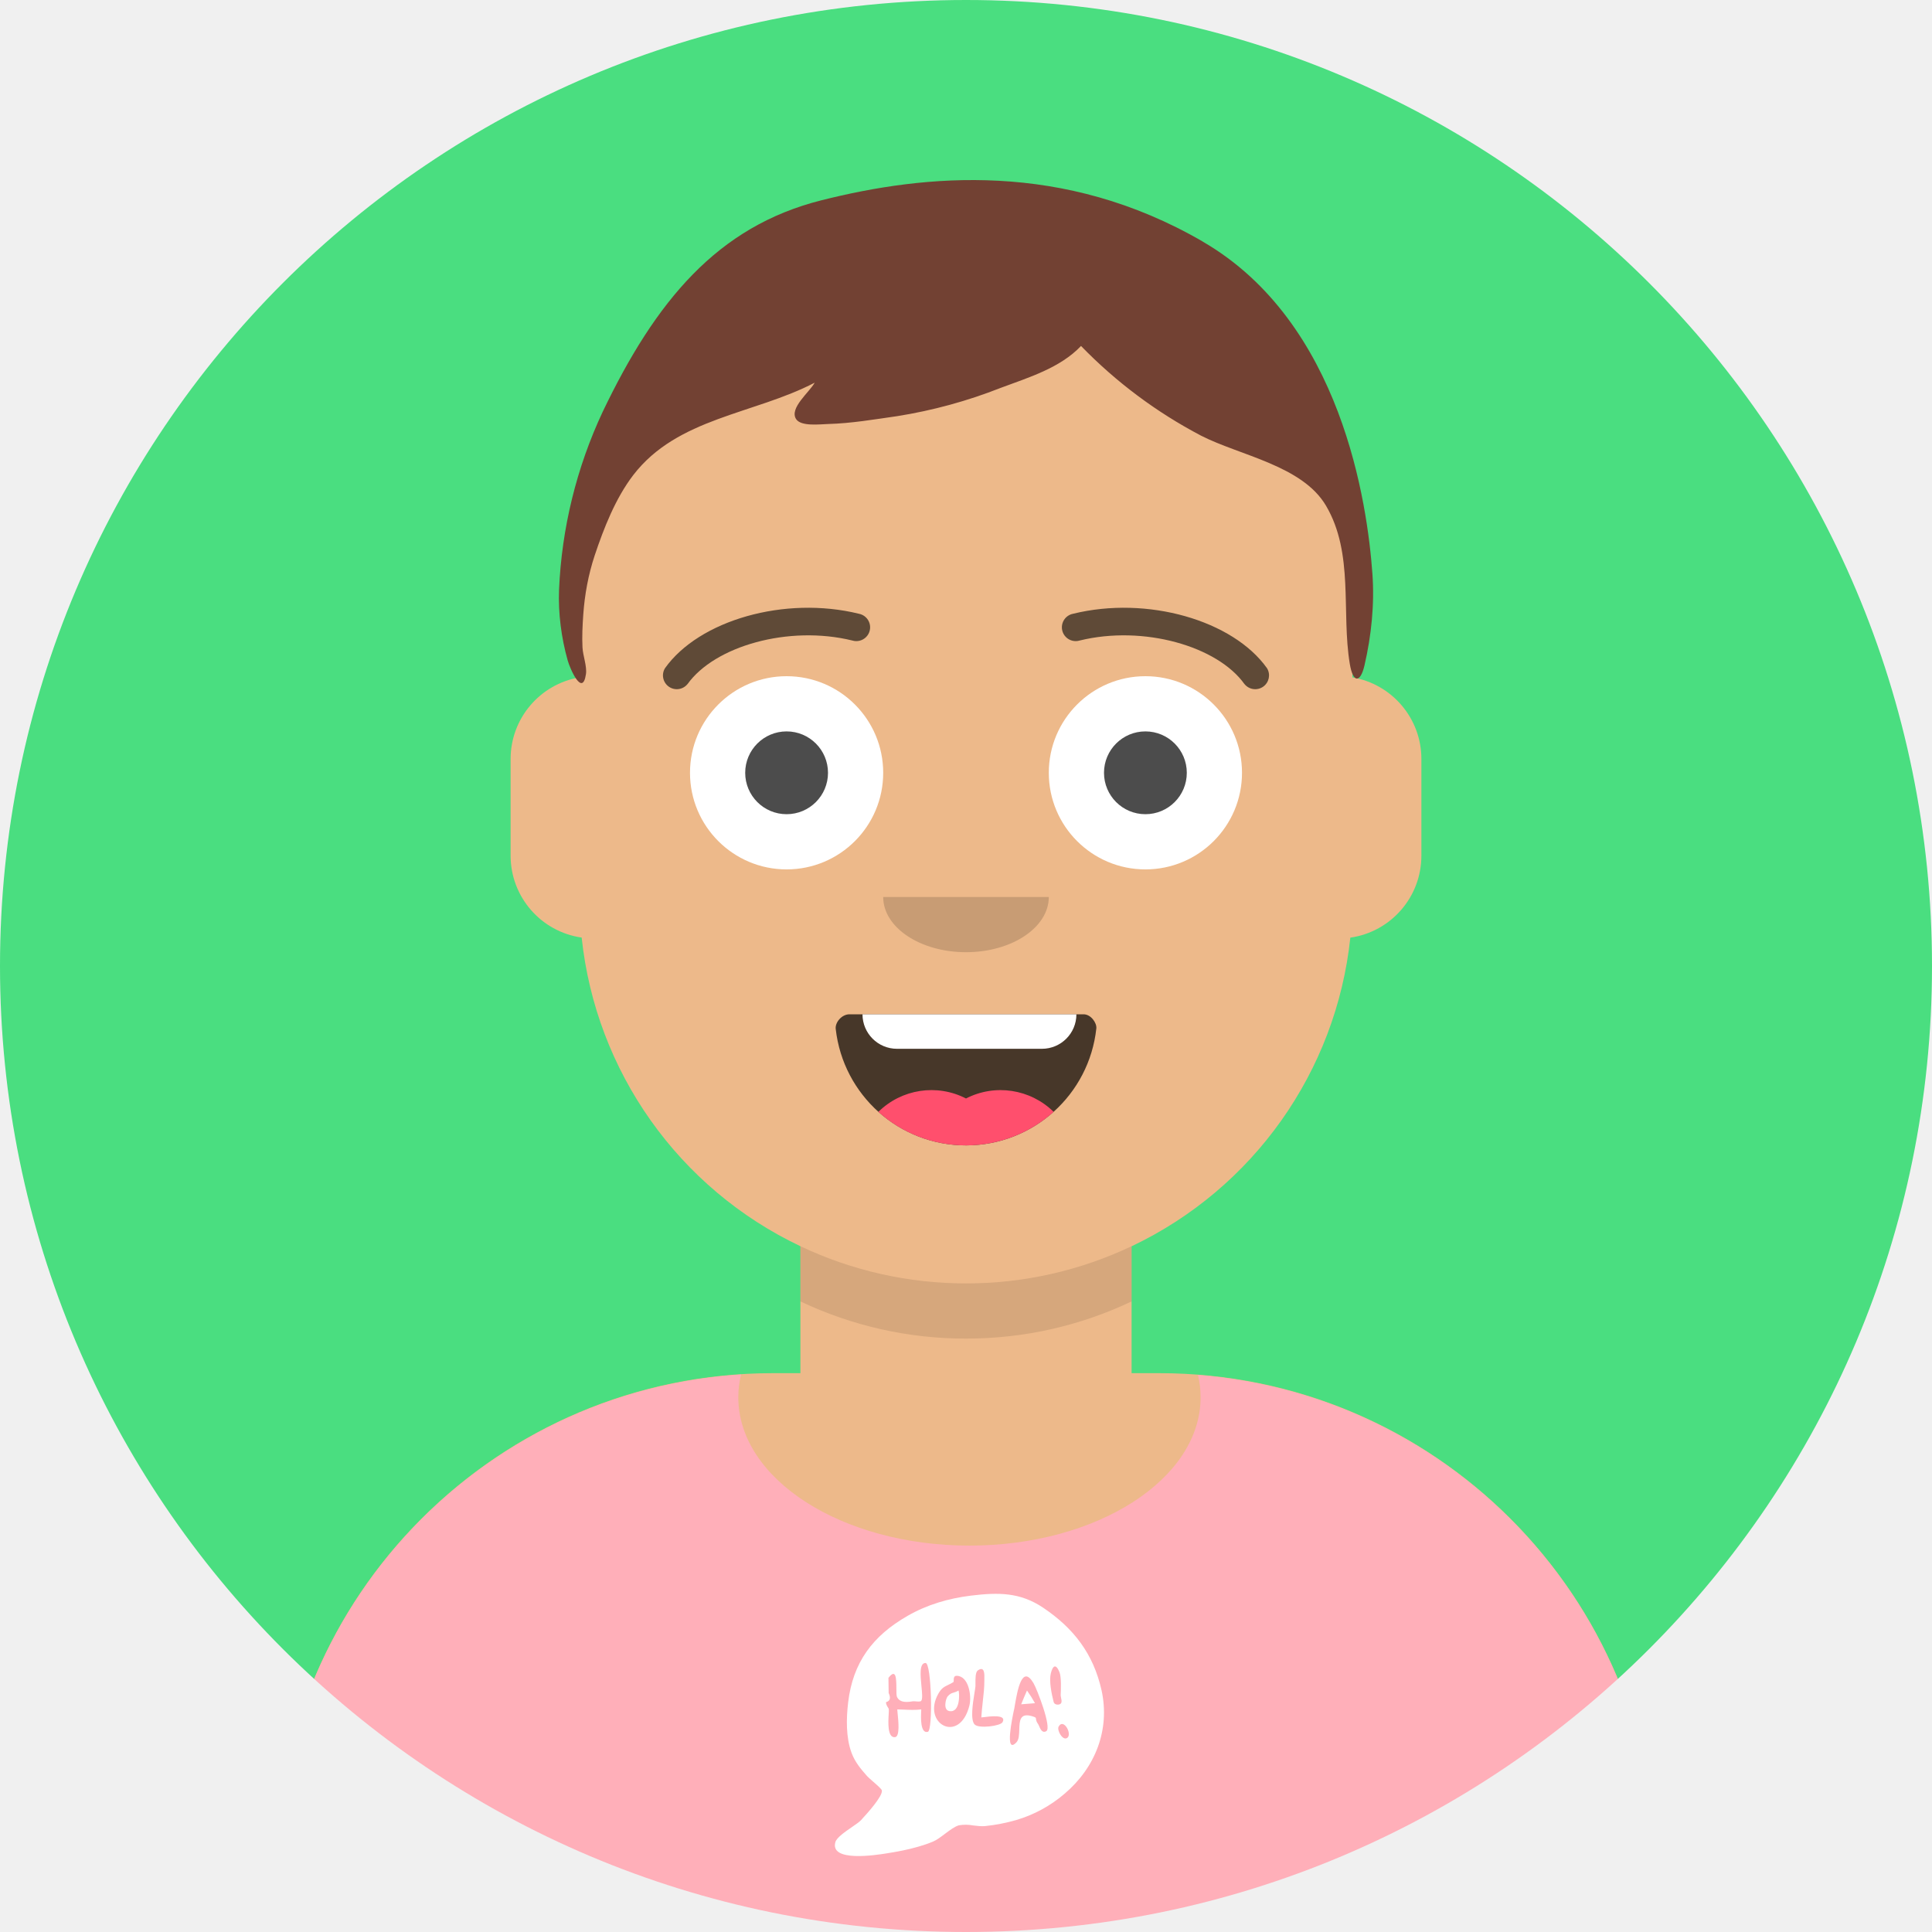
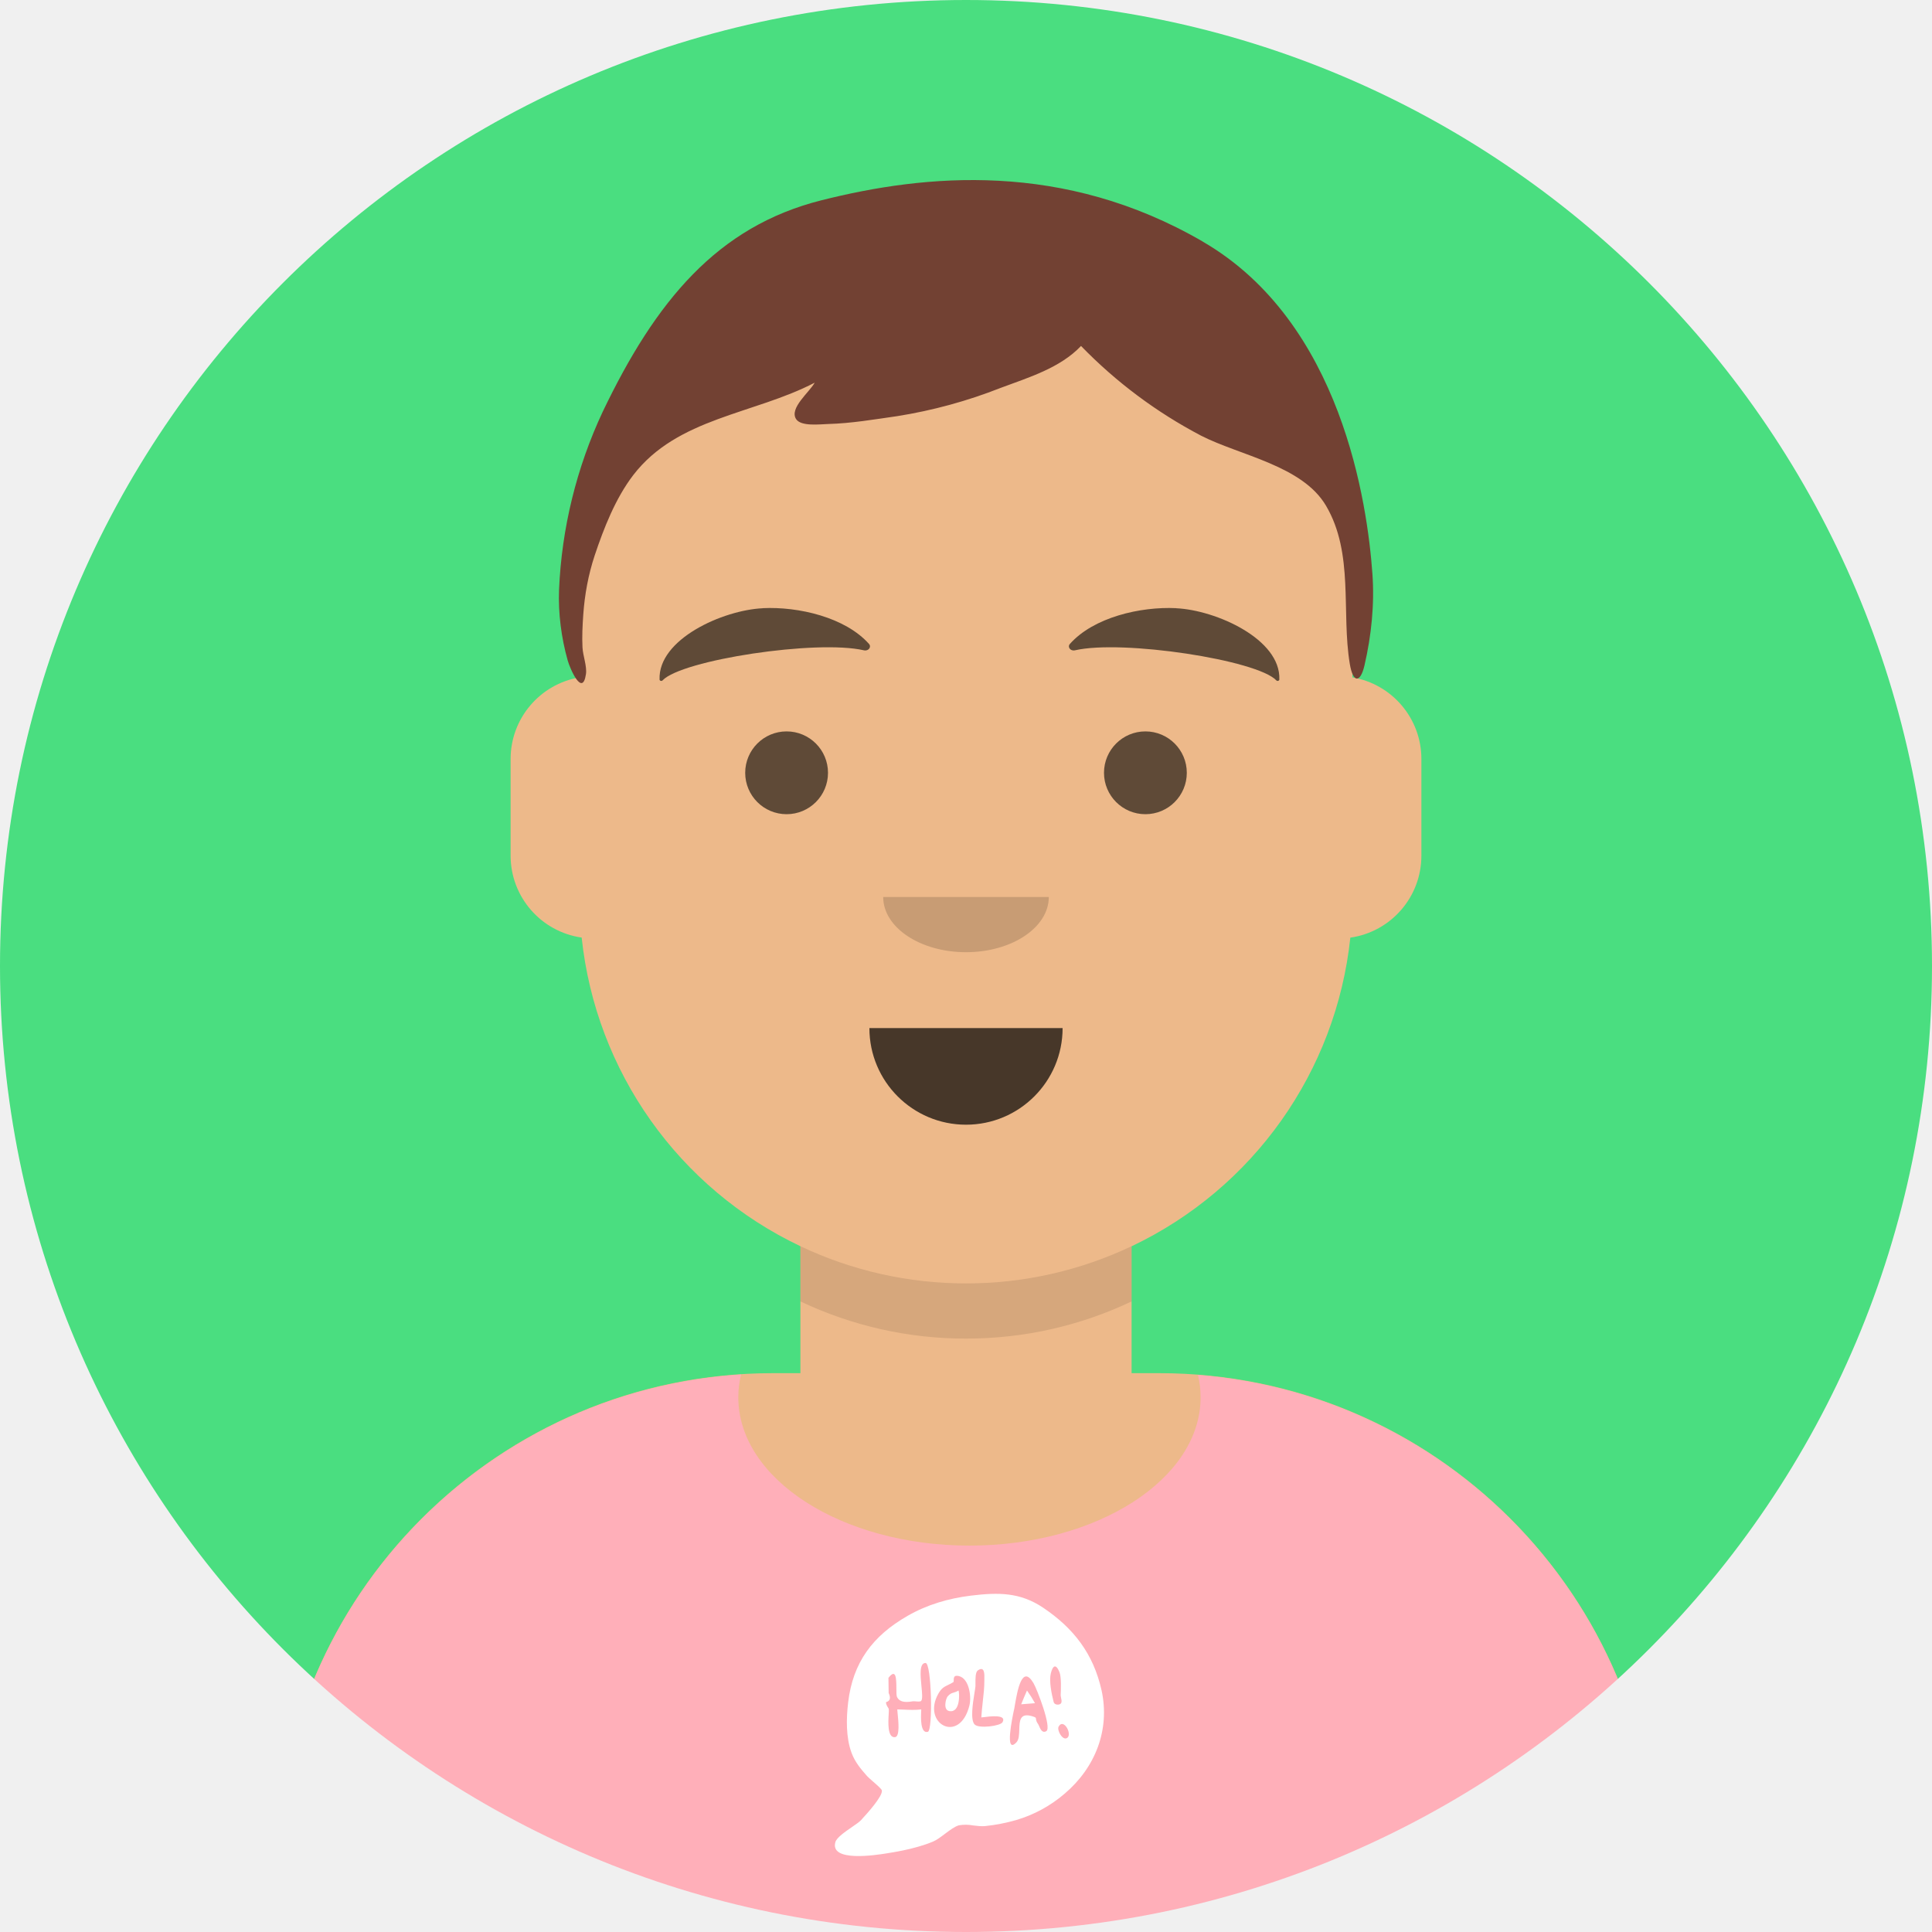
<svg xmlns="http://www.w3.org/2000/svg" viewBox="0 0 280 280" fill="none" shape-rendering="auto">
  <mask id="viewboxMask">
    <rect width="280" height="280" rx="140" ry="140" x="0" y="0" fill="#fff" />
  </mask>
  <g mask="url(#viewboxMask)">
    <rect fill="#4ade80" width="280" height="280" x="0" y="0" />
    <g transform="translate(8)">
      <path d="M132 36a56 56 0 0 0-56 56v6.17A12 12 0 0 0 66 110v14a12 12 0 0 0 10.3 11.88 56.04 56.04 0 0 0 31.7 44.73v18.4h-4a72 72 0 0 0-72 72v9h200v-9a72 72 0 0 0-72-72h-4v-18.39a56.04 56.04 0 0 0 31.7-44.73A12 12 0 0 0 198 124v-14a12 12 0 0 0-10-11.83V92a56 56 0 0 0-56-56Z" fill="#edb98a" />
      <path d="M108 180.61v8a55.79 55.79 0 0 0 24 5.39c8.59 0 16.73-1.93 24-5.39v-8a55.79 55.79 0 0 1-24 5.39 55.79 55.79 0 0 1-24-5.39Z" fill="#000" fill-opacity=".1" />
      <g transform="translate(0 170)">
        <path d="M132.5 54C151 54 166 44.37 166 32.5c0-1.1-.13-2.18-.38-3.23A72 72 0 0 1 232 101.05V110H32v-8.95A72 72 0 0 1 99.4 29.2a14.1 14.1 0 0 0-.4 3.3C99 44.37 114 54 132.5 54Z" fill="#ffafb9" />
        <g transform="translate(77 58)">
          <g fill="#fff">
            <path d="M63.84 17c-.29.65-.56 1.3-.82 1.95L63 19l2-.16A18.7 18.7 0 0 0 63.84 17ZM53.22 17.3c.2-.06.42-.13.7-.3.15.42.26 3.29-1.35 2.98-.92-.18-.5-1.77-.25-2.1.34-.41.59-.49.9-.58Z" />
            <path fill-rule="evenodd" clip-rule="evenodd" d="M74.64 16.95C73.46 11.68 70.6 7.97 66.18 5c-3.35-2.25-6.5-2.23-10.46-1.75-3.25.4-6.35 1.3-9.2 2.94-5.04 2.89-7.92 6.74-8.6 12.54-.28 2.33-.33 5.1.5 7.32.48 1.3 1.34 2.34 2.25 3.36.15.17.5.47.86.79.6.52 1.26 1.1 1.28 1.29.12.86-2.2 3.4-2.89 4.15-.05.06-.1.1-.12.14-.23.25-.73.6-1.3.99-1.02.7-2.25 1.55-2.43 2.2-.83 2.93 5.83 1.89 7.45 1.63 1.55-.24 3.11-.54 4.62-.98.7-.2 1.4-.44 2.07-.72.56-.23 1.17-.7 1.78-1.16.7-.52 1.38-1.03 1.97-1.2a5.9 5.9 0 0 1 2.1.02c.6.07 1.2.14 1.7.09 1.5-.15 3.03-.45 4.5-.87a19 19 0 0 0 7.05-3.84c4.42-3.76 6.6-9.24 5.33-15Zm-5.13 6.99c-.62.16-1.36-1.24-1.08-1.72.77-1.34 2.16 1.42 1.08 1.72Zm-2.22-9.38c-.27 1.1.12 2.95.4 4.05.07.36.42.47.73.43.55-.08.45-.56.36-.97-.03-.16-.06-.3-.06-.4.04-.75.11-2.64-.17-3.32-.51-1.26-.97-1.02-1.27.21Zm-.65 8.33c-.58.34-.86-.29-1.05-.74-.06-.13-.1-.24-.16-.32a1.39 1.39 0 0 1-.29-.72c-.01-.18-.02-.22-.58-.39-1.77-.52-1.8.7-1.84 1.94-.02.72-.04 1.45-.4 1.84-1.78 1.91-.58-3.68-.37-4.68l.03-.1.12-.7c.34-1.96 1.02-5.86 2.67-3.11.49.8 2.7 6.49 1.87 6.98Zm-10.37-.95c.6.6 3.7.22 4.02-.34.68-1.18-1.85-.85-2.78-.73l-.29.03c.04-.75.13-1.5.21-2.27.12-1.05.24-2.1.23-3.15v-.17c.02-.62.06-1.94-.96-1.21-.34.25-.33 1.19-.33 1.82v.46c-.02.23-.08.6-.15 1.02-.24 1.51-.61 3.87.04 4.54Zm-.77-2.78c-1.43 5.73-6.98 2.64-4.5-1.71.46-.8.83-.98 1.41-1.26.22-.1.46-.22.75-.4.05-.03.06-.14.06-.28 0-.27.02-.65.43-.64 1.76.03 2.18 2.93 1.85 4.28Zm-7 .83c-.04.87-.14 3.3.97 3 .76-.21.54-9.98-.33-9.98-.92 0-.75 1.78-.6 3.33.1 1 .19 1.91-.04 2.17-.1.12-.51.1-.84.06a2.1 2.1 0 0 0-.4 0c-1.15.2-1.9.08-2.25-.61-.1-.2-.1-.7-.1-1.29-.01-1.33-.02-2.96-1.15-1.5l.03 2.2c.34.72.21 1.16-.38 1.32-.02.3.16.58.28.77.07.1.12.19.12.24.02.14 0 .38-.01.66-.08 1.26-.2 3.54.92 3.4.71-.08.49-2.28.37-3.42l-.05-.6.91.03c.86.04 1.73.08 2.56-.03V20Z" />
          </g>
        </g>
      </g>
      <g transform="translate(78 134)">
-         <path fill-rule="evenodd" clip-rule="evenodd" d="M35.12 15.13a19 19 0 0 0 37.77-.09c.08-.77-.77-2.04-1.85-2.04H37.1C36 13 35 14.18 35.12 15.13Z" fill="#000" fill-opacity=".7" />
-         <path d="M70 13H39a5 5 0 0 0 5 5h21a5 5 0 0 0 5-5Z" fill="#fff" />
-         <path d="M66.7 27.14A10.96 10.96 0 0 0 54 25.2a10.95 10.95 0 0 0-12.7 1.94A18.93 18.93 0 0 0 54 32c4.88 0 9.33-1.84 12.7-4.86Z" fill="#FF4F6D" />
+         <path fill-rule="evenodd" clip-rule="evenodd" d="M40 15a14 14 0 1 0 28 0" fill="#000" fill-opacity=".7" />
      </g>
      <g transform="translate(104 122)">
        <path fill-rule="evenodd" clip-rule="evenodd" d="M16 8c0 4.42 5.37 8 12 8s12-3.58 12-8" fill="#000" fill-opacity=".16" />
      </g>
      <g transform="translate(76 90)">
-         <path d="M44 22a14 14 0 1 1-28 0 14 14 0 0 1 28 0ZM96 22a14 14 0 1 1-28 0 14 14 0 0 1 28 0Z" fill="#fff" />
-         <path d="M36 22a6 6 0 1 1-12 0 6 6 0 0 1 12 0ZM88 22a6 6 0 1 1-12 0 6 6 0 0 1 12 0Z" fill="#000" fill-opacity=".7" />
+         <path d="M36 22a6 6 0 1 1-12 0 6 6 0 0 1 12 0ZM88 22a6 6 0 1 1-12 0 6 6 0 0 1 12 0Z" fill="#000" fill-opacity=".6" />
      </g>
      <g transform="translate(76 82)">
-         <path d="M15.63 17.16c3.92-5.51 14.65-8.6 23.9-6.33a2 2 0 1 0 .95-3.88c-10.74-2.64-23.17.94-28.11 7.9a2 2 0 0 0 3.26 2.3ZM96.37 17.16c-3.91-5.51-14.65-8.6-23.9-6.33a2 2 0 1 1-.95-3.88c10.74-2.64 23.17.94 28.11 7.9a2 2 0 0 1-3.26 2.3Z" fill="#000" fill-opacity=".6" />
+         <path d="M26.55 6.15c-5.8.27-15.2 4.49-14.96 10.34.01.18.3.27.43.12 2.76-2.96 22.32-5.95 29.2-4.36.64.14 1.12-.48.72-.93-3.43-3.85-10.2-5.43-15.4-5.18ZM86.45 6.15c5.8.27 15.2 4.49 14.96 10.34-.01.18-.3.27-.43.12-2.76-2.96-22.32-5.95-29.2-4.36-.64.14-1.12-.48-.72-.93 3.43-3.85 10.2-5.43 15.4-5.18Z" fill-rule="evenodd" clip-rule="evenodd" fill="#000" fill-opacity=".6" />
      </g>
      <g transform="translate(-1)">
        <path fill-rule="evenodd" clip-rule="evenodd" d="M167.3 35c-20.18-11.7-40.17-9.78-55.26-5.97-15.1 3.8-24.02 14.62-31.68 30.62a67.68 67.68 0 0 0-6.34 25.83c-.13 3.41.33 6.94 1.25 10.22.33 1.2 2.15 5.39 2.65 2 .17-1.12-.44-2.67-.5-3.86-.08-1.57 0-3.16.11-4.73.2-2.92.73-5.8 1.65-8.59 1.33-3.98 3.02-8.3 5.6-11.67 6.4-8.33 17.49-8.8 26.29-13.39-.77 1.4-3.7 3.68-2.7 5.27.71 1.1 3.38.76 4.65.72 3.35-.09 6.72-.67 10.02-1.14a71.5 71.5 0 0 0 15-4.1c4.02-1.5 8.61-2.88 11.63-6.07a68.67 68.67 0 0 0 17.4 13c5.62 2.88 14.68 4.32 18.11 10.16 4.07 6.91 2.2 15.4 3.44 22.9.47 2.85 1.54 2.79 2.13.24 1-4.33 1.47-8.83 1.15-13.28-.72-10.05-4.4-36.45-24.6-48.15Z" fill="#724133" />
      </g>
      <g transform="translate(49 72)" />
      <g transform="translate(62 42)" />
    </g>
  </g>
</svg>
